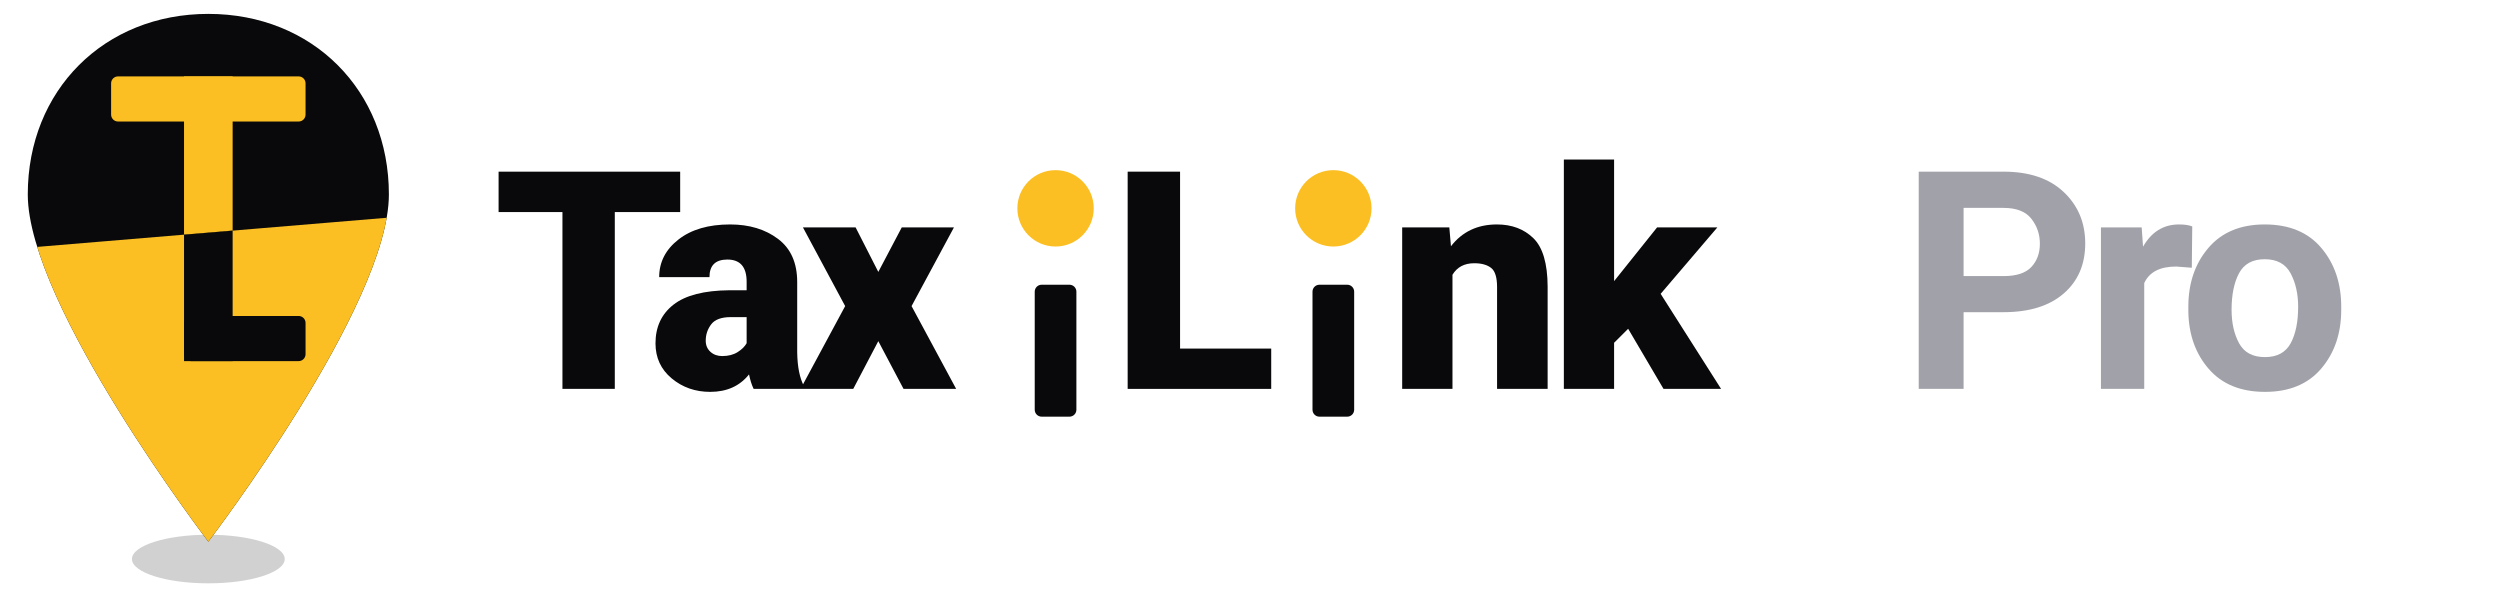
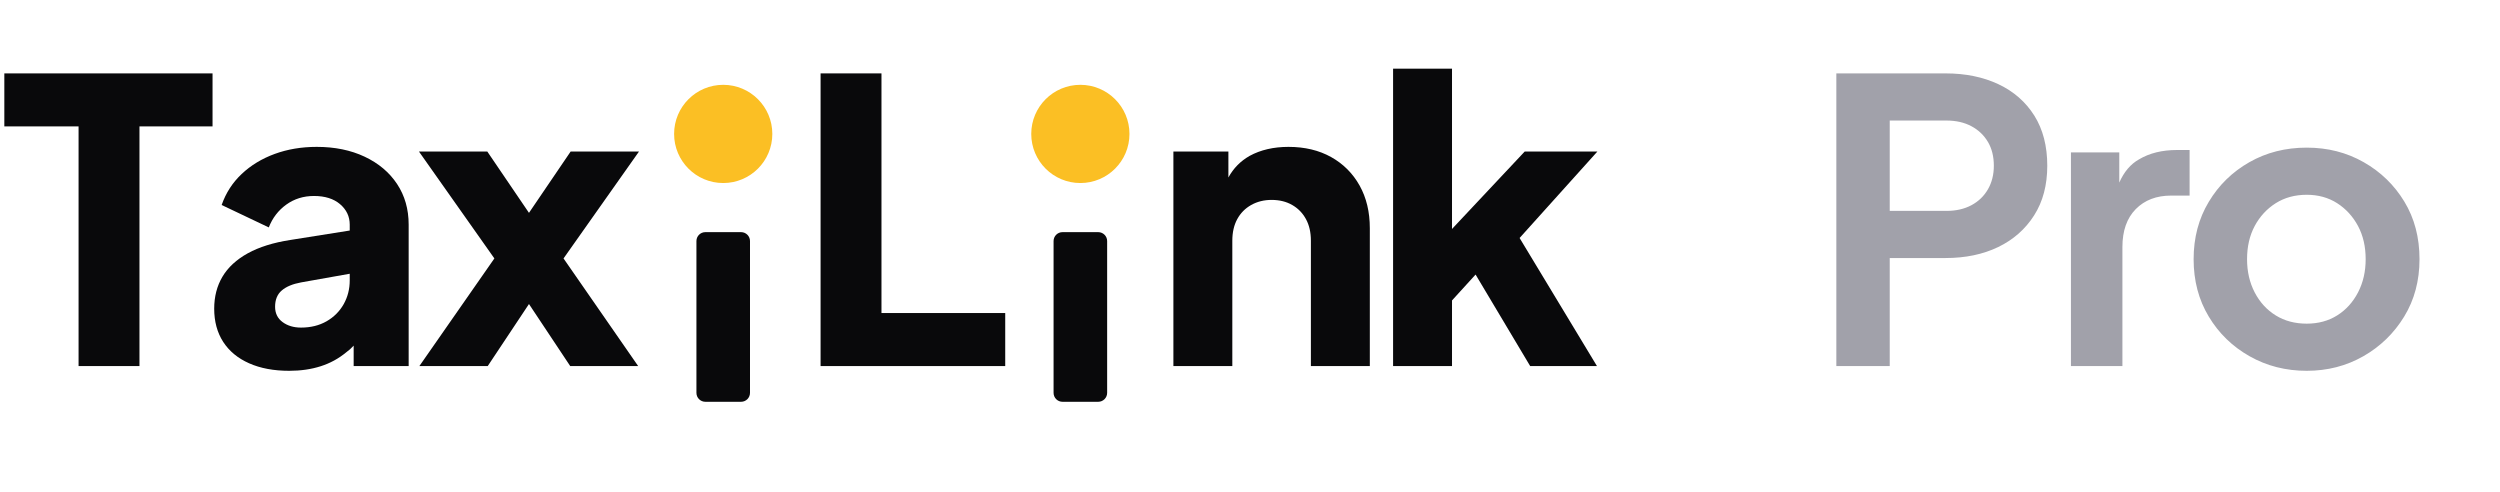
- <svg xmlns="http://www.w3.org/2000/svg" viewBox="0 0 720 170" width="720" height="170" role="img" aria-label="TaxiLink Pro">
-   <defs>
-     <clipPath id="tlPrPin">
-       <path d="M 60 4 C 30 4 8 26 8 56 C 8 88 60 156 60 156 C 60 156 112 88 112 56 C 112 26 90 4 60 4 Z" />
-     </clipPath>
-     <clipPath id="tlPrZh">
-       <polygon points="0,0 120,0 120,62 0,72" />
-     </clipPath>
-     <clipPath id="tlPrZb">
-       <polygon points="0,72 120,62 120,160 0,160" />
-     </clipPath>
-   </defs>
-   <ellipse cx="60" cy="161" rx="22" ry="7" fill="rgba(0,0,0,0.18)" />
-   <g clip-path="url(#tlPrPin)">
-     <rect width="120" height="160" fill="#09090B" />
-     <polygon points="0,72 120,62 120,160 0,160" fill="#FBBF24" />
-     <g clip-path="url(#tlPrZh)" fill="#FBBF24">
-       <rect x="32" y="22" width="56" height="13" rx="2" />
-       <rect x="53" y="22" width="14" height="82" />
-       <rect x="53" y="91" width="35" height="13" rx="2" />
-     </g>
-     <g clip-path="url(#tlPrZb)" fill="#09090B">
-       <rect x="32" y="22" width="56" height="13" rx="2" />
-       <rect x="53" y="22" width="14" height="82" />
-       <rect x="53" y="91" width="35" height="13" rx="2" />
-     </g>
-   </g>
-   <g transform="translate(142, 30)">
-     <text x="0" y="82" font-family="'Plus Jakarta Sans', system-ui, -apple-system, 'Segoe UI', Roboto, sans-serif" font-size="88" font-weight="800" fill="#09090B" letter-spacing="-3.5">Tax</text>
-     <circle cx="162" cy="30" r="11" fill="#FBBF24" />
-     <rect x="156" y="52" width="12" height="38" rx="2" fill="#09090B" />
-     <text x="178" y="82" font-family="'Plus Jakarta Sans', system-ui, -apple-system, 'Segoe UI', Roboto, sans-serif" font-size="88" font-weight="800" fill="#09090B" letter-spacing="-3.5">L</text>
-     <circle cx="242" cy="30" r="11" fill="#FBBF24" />
-     <rect x="236" y="52" width="12" height="38" rx="2" fill="#09090B" />
-     <text x="258" y="82" font-family="'Plus Jakarta Sans', system-ui, -apple-system, 'Segoe UI', Roboto, sans-serif" font-size="88" font-weight="800" fill="#09090B" letter-spacing="-3.5">nk</text>
-     <text x="405" y="82" font-family="'Plus Jakarta Sans', system-ui, -apple-system, 'Segoe UI', Roboto, sans-serif" font-size="88" font-weight="700" fill="#A1A1AA" letter-spacing="-3.5">Pro</text>
-   </g>
+ <svg xmlns="http://www.w3.org/2000/svg" viewBox="0 0 560 110" role="img" aria-label="TaxiLink Pro">
+   <path d="M31.24 82L17.60 82L17.60 28.32L0.97 28.32L0.97 16.44L47.61 16.44L47.61 28.32L31.24 28.32 M64.79 83.06Q59.60 83.06 55.81 81.38Q52.03 79.71 50 76.59Q47.98 73.46 47.98 69.15Q47.98 65.10 49.83 61.98Q51.68 58.86 55.50 56.74Q59.33 54.63 65.05 53.75L78.34 51.64L78.34 50.32Q78.34 47.59 76.18 45.74Q74.03 43.90 70.33 43.90Q66.81 43.90 64.13 45.83Q61.44 47.77 60.21 50.94L49.65 45.92Q51.06 41.87 54.14 38.97Q57.22 36.06 61.53 34.48Q65.84 32.90 70.95 32.90Q77.02 32.90 81.68 35.10Q86.35 37.30 88.94 41.21Q91.54 45.13 91.54 50.32L91.54 82L79.22 82L79.22 77.42Q78.43 78.30 77.55 78.92Q75 81.03 71.83 82.04Q68.66 83.06 64.79 83.06M78.34 62.82L78.34 61.32L67.43 63.26Q64.61 63.78 63.12 65.06Q61.62 66.34 61.62 68.71Q61.62 70.91 63.29 72.14Q64.96 73.38 67.43 73.38Q70.68 73.38 73.15 71.97Q75.61 70.56 76.98 68.14Q78.34 65.72 78.34 62.82 M109.25 82L93.94 82L110.74 57.89L93.85 33.95L109.16 33.95L118.49 47.68L127.82 33.95L143.13 33.95L126.23 57.89L142.95 82L127.73 82L118.49 68.10" fill="#09090B" />
+   <circle cx="162" cy="30" r="11" fill="#FBBF24" />
+   <rect x="156" y="52" width="12" height="38" rx="2" fill="#09090B" />
+   <path d="M225.17 82L183.81 82L183.81 16.44L197.45 16.44L197.45 70.12L225.17 70.12" fill="#09090B" />
+   <circle cx="242" cy="30" r="11" fill="#FBBF24" />
+   <rect x="236" y="52" width="12" height="38" rx="2" fill="#09090B" />
+   <path d="M276.04 82L262.84 82L262.84 33.95L275.16 33.95L275.16 39.76Q276.83 36.68 279.91 34.92Q283.61 32.90 288.62 32.90Q294.08 32.90 298.17 35.18Q302.26 37.47 304.55 41.56Q306.84 45.66 306.84 51.11L306.84 82L293.64 82L293.64 53.93Q293.64 51.11 292.54 49.09Q291.44 47.06 289.46 45.92Q287.48 44.78 284.84 44.78Q282.29 44.78 280.26 45.92Q278.24 47.06 277.14 49.09Q276.04 51.11 276.04 53.93 M325.25 82L312.05 82L312.05 15.38L325.25 15.38L325.25 51.29L341.53 33.95L357.81 33.95L340.39 53.31L357.72 82L342.76 82L330.53 61.50L325.25 67.30" fill="#09090B" />
+   <path d="M423.30 82L411.34 82L411.34 16.44L435.80 16.44Q442.49 16.44 447.64 18.86Q452.78 21.28 455.69 25.90Q458.59 30.52 458.59 37.12Q458.59 43.63 455.64 48.25Q452.70 52.87 447.59 55.34Q442.49 57.80 435.80 57.80L423.30 57.80L423.30 82M423.30 27L423.30 47.24L435.98 47.24Q439.23 47.24 441.61 45.96Q443.98 44.69 445.30 42.40Q446.62 40.11 446.62 37.12Q446.62 34.04 445.30 31.80Q443.98 29.55 441.61 28.28Q439.23 27 435.98 27 M475.42 82L463.89 82L463.89 34.13L474.72 34.13L474.72 40.90Q476.30 37.30 479.12 35.71Q482.64 33.60 487.65 33.60L490.47 33.60L490.47 43.81L486.33 43.81Q481.40 43.81 478.41 46.84Q475.42 49.88 475.42 55.34 M516.71 83.06Q509.67 83.06 503.91 79.80Q498.14 76.54 494.76 70.91Q491.37 65.28 491.37 58.06Q491.37 50.85 494.76 45.22Q498.14 39.58 503.86 36.33Q509.58 33.07 516.71 33.07Q523.75 33.07 529.47 36.33Q535.19 39.58 538.58 45.17Q541.97 50.76 541.97 58.06Q541.97 65.28 538.54 70.91Q535.10 76.54 529.38 79.80Q523.66 83.06 516.71 83.06M516.71 72.50Q520.58 72.50 523.53 70.65Q526.48 68.80 528.20 65.50Q529.91 62.20 529.91 58.06Q529.91 53.84 528.20 50.63Q526.48 47.42 523.53 45.52Q520.58 43.63 516.71 43.63Q512.75 43.63 509.76 45.52Q506.77 47.42 505.05 50.63Q503.34 53.84 503.34 58.06Q503.34 62.20 505.05 65.50Q506.77 68.80 509.76 70.65Q512.75 72.50 516.71 72.50" fill="#A1A1AA" />
</svg>
